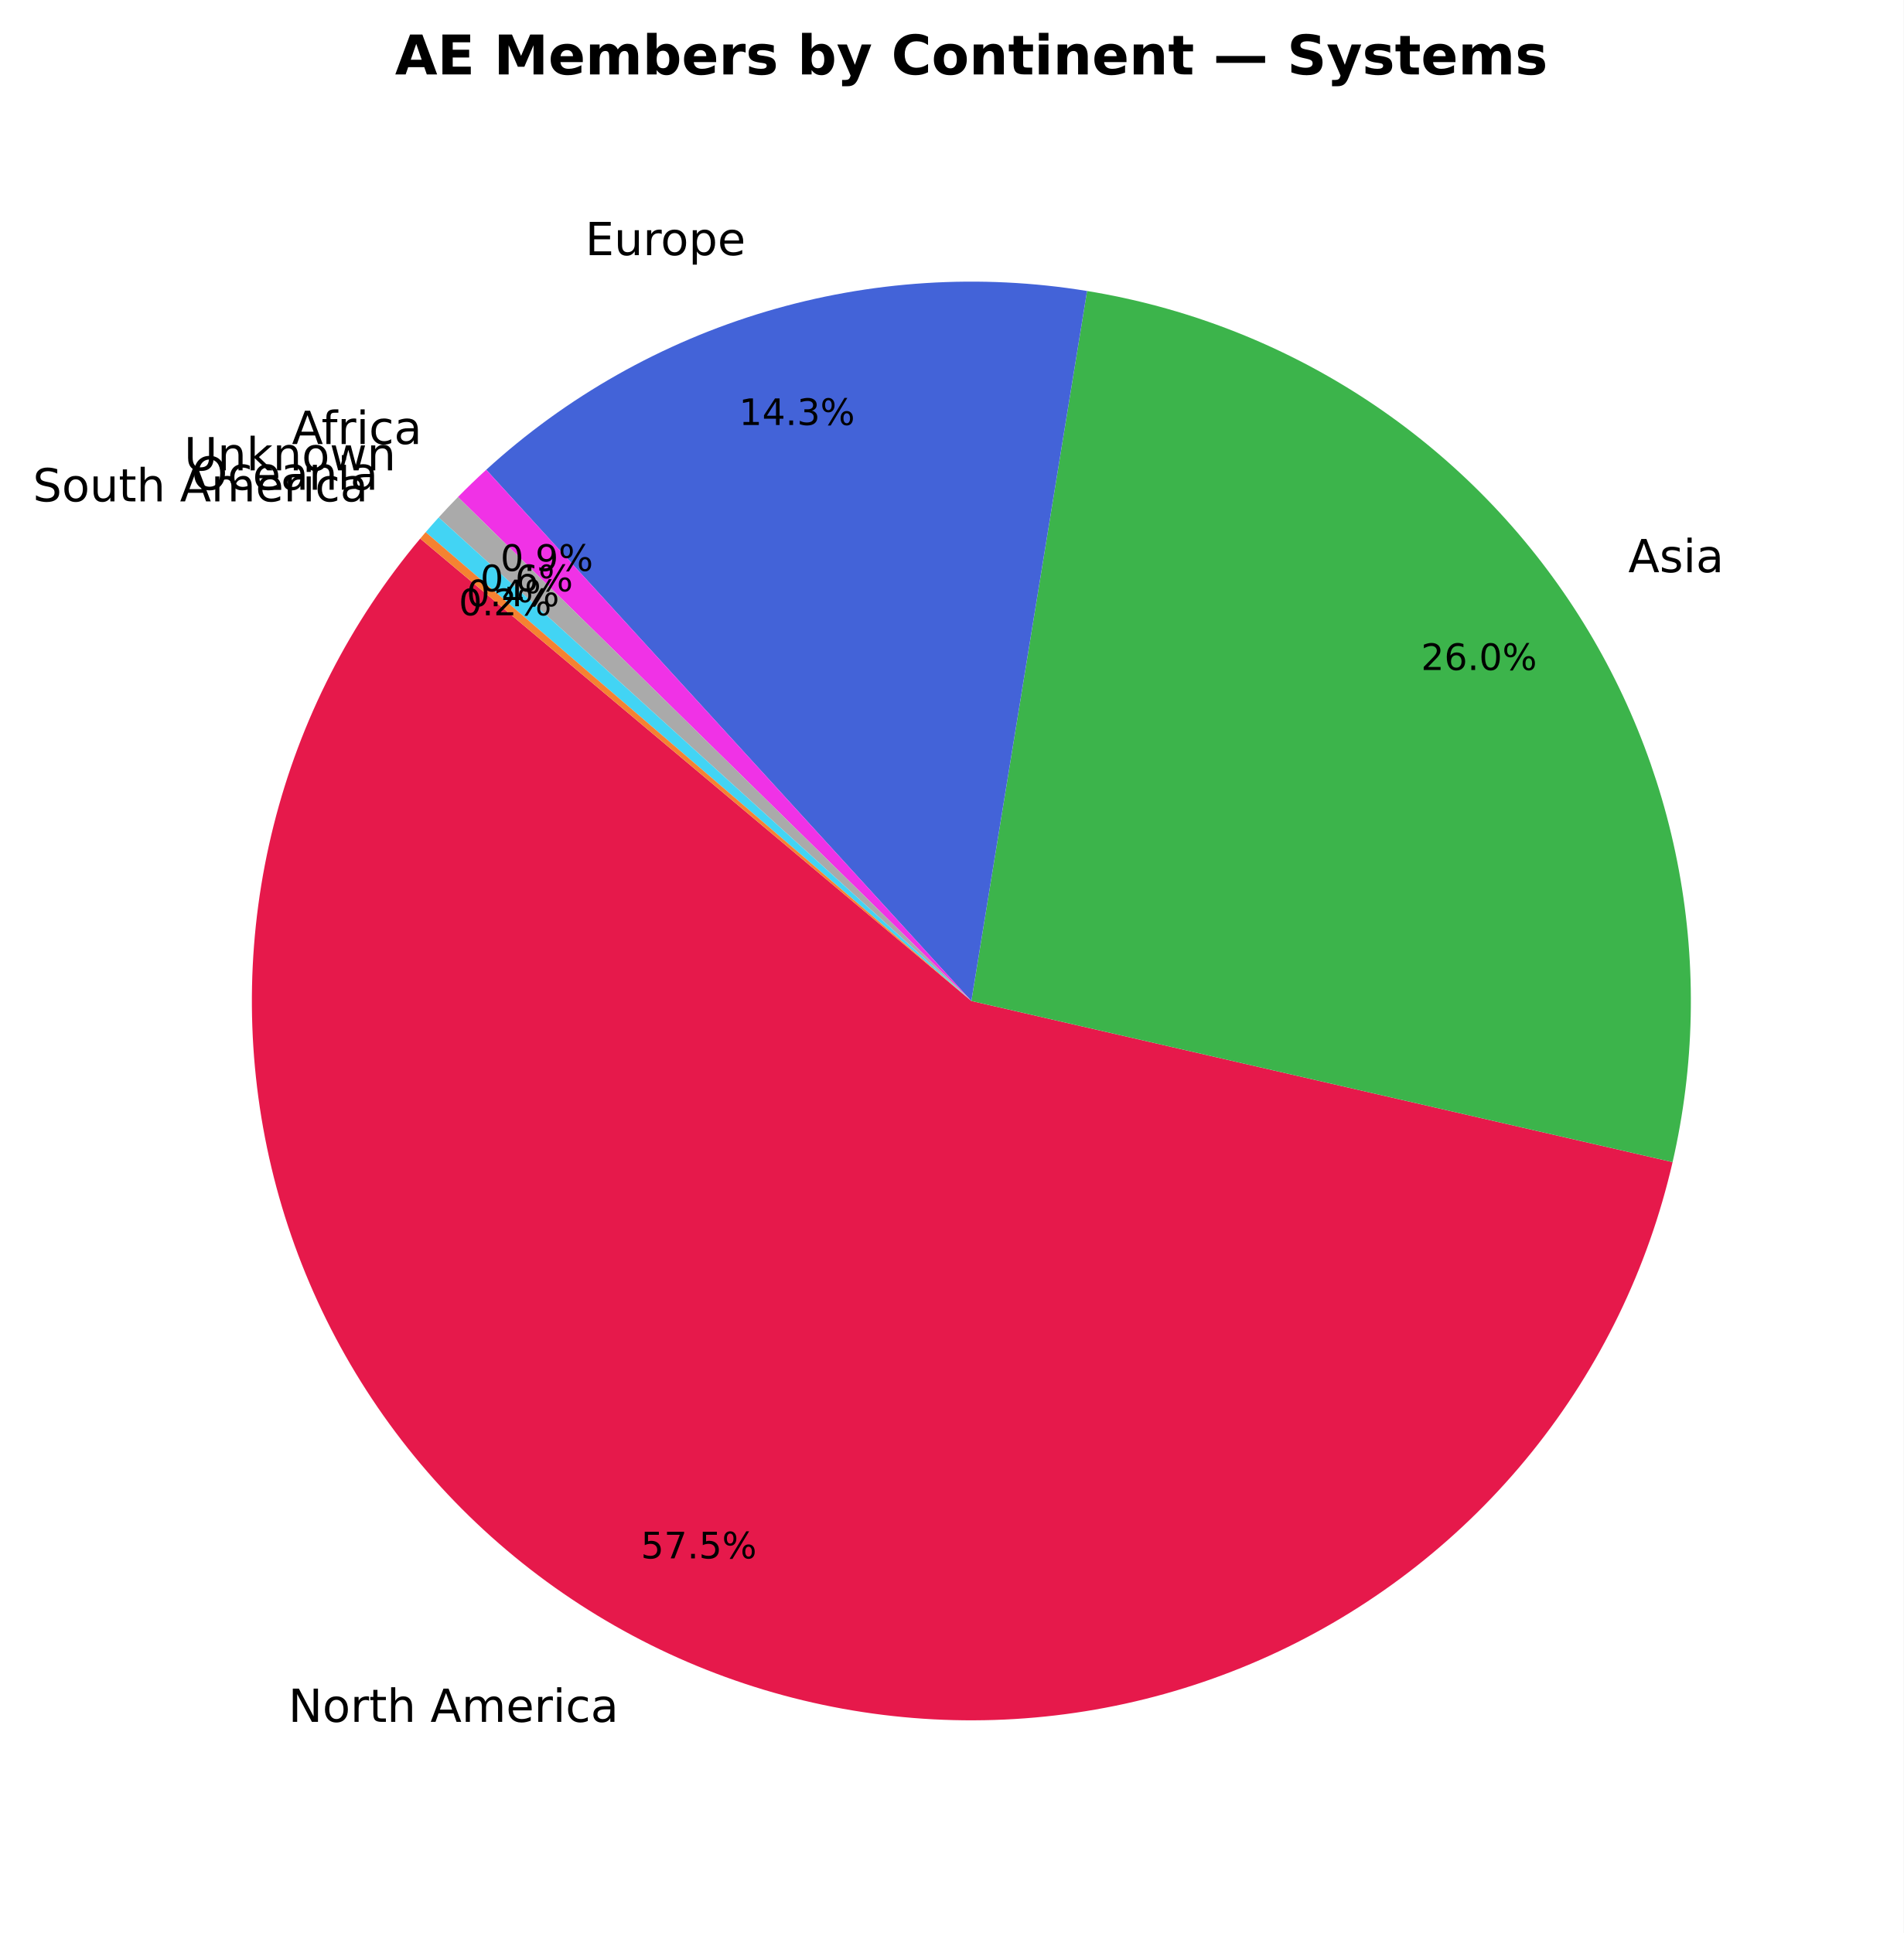
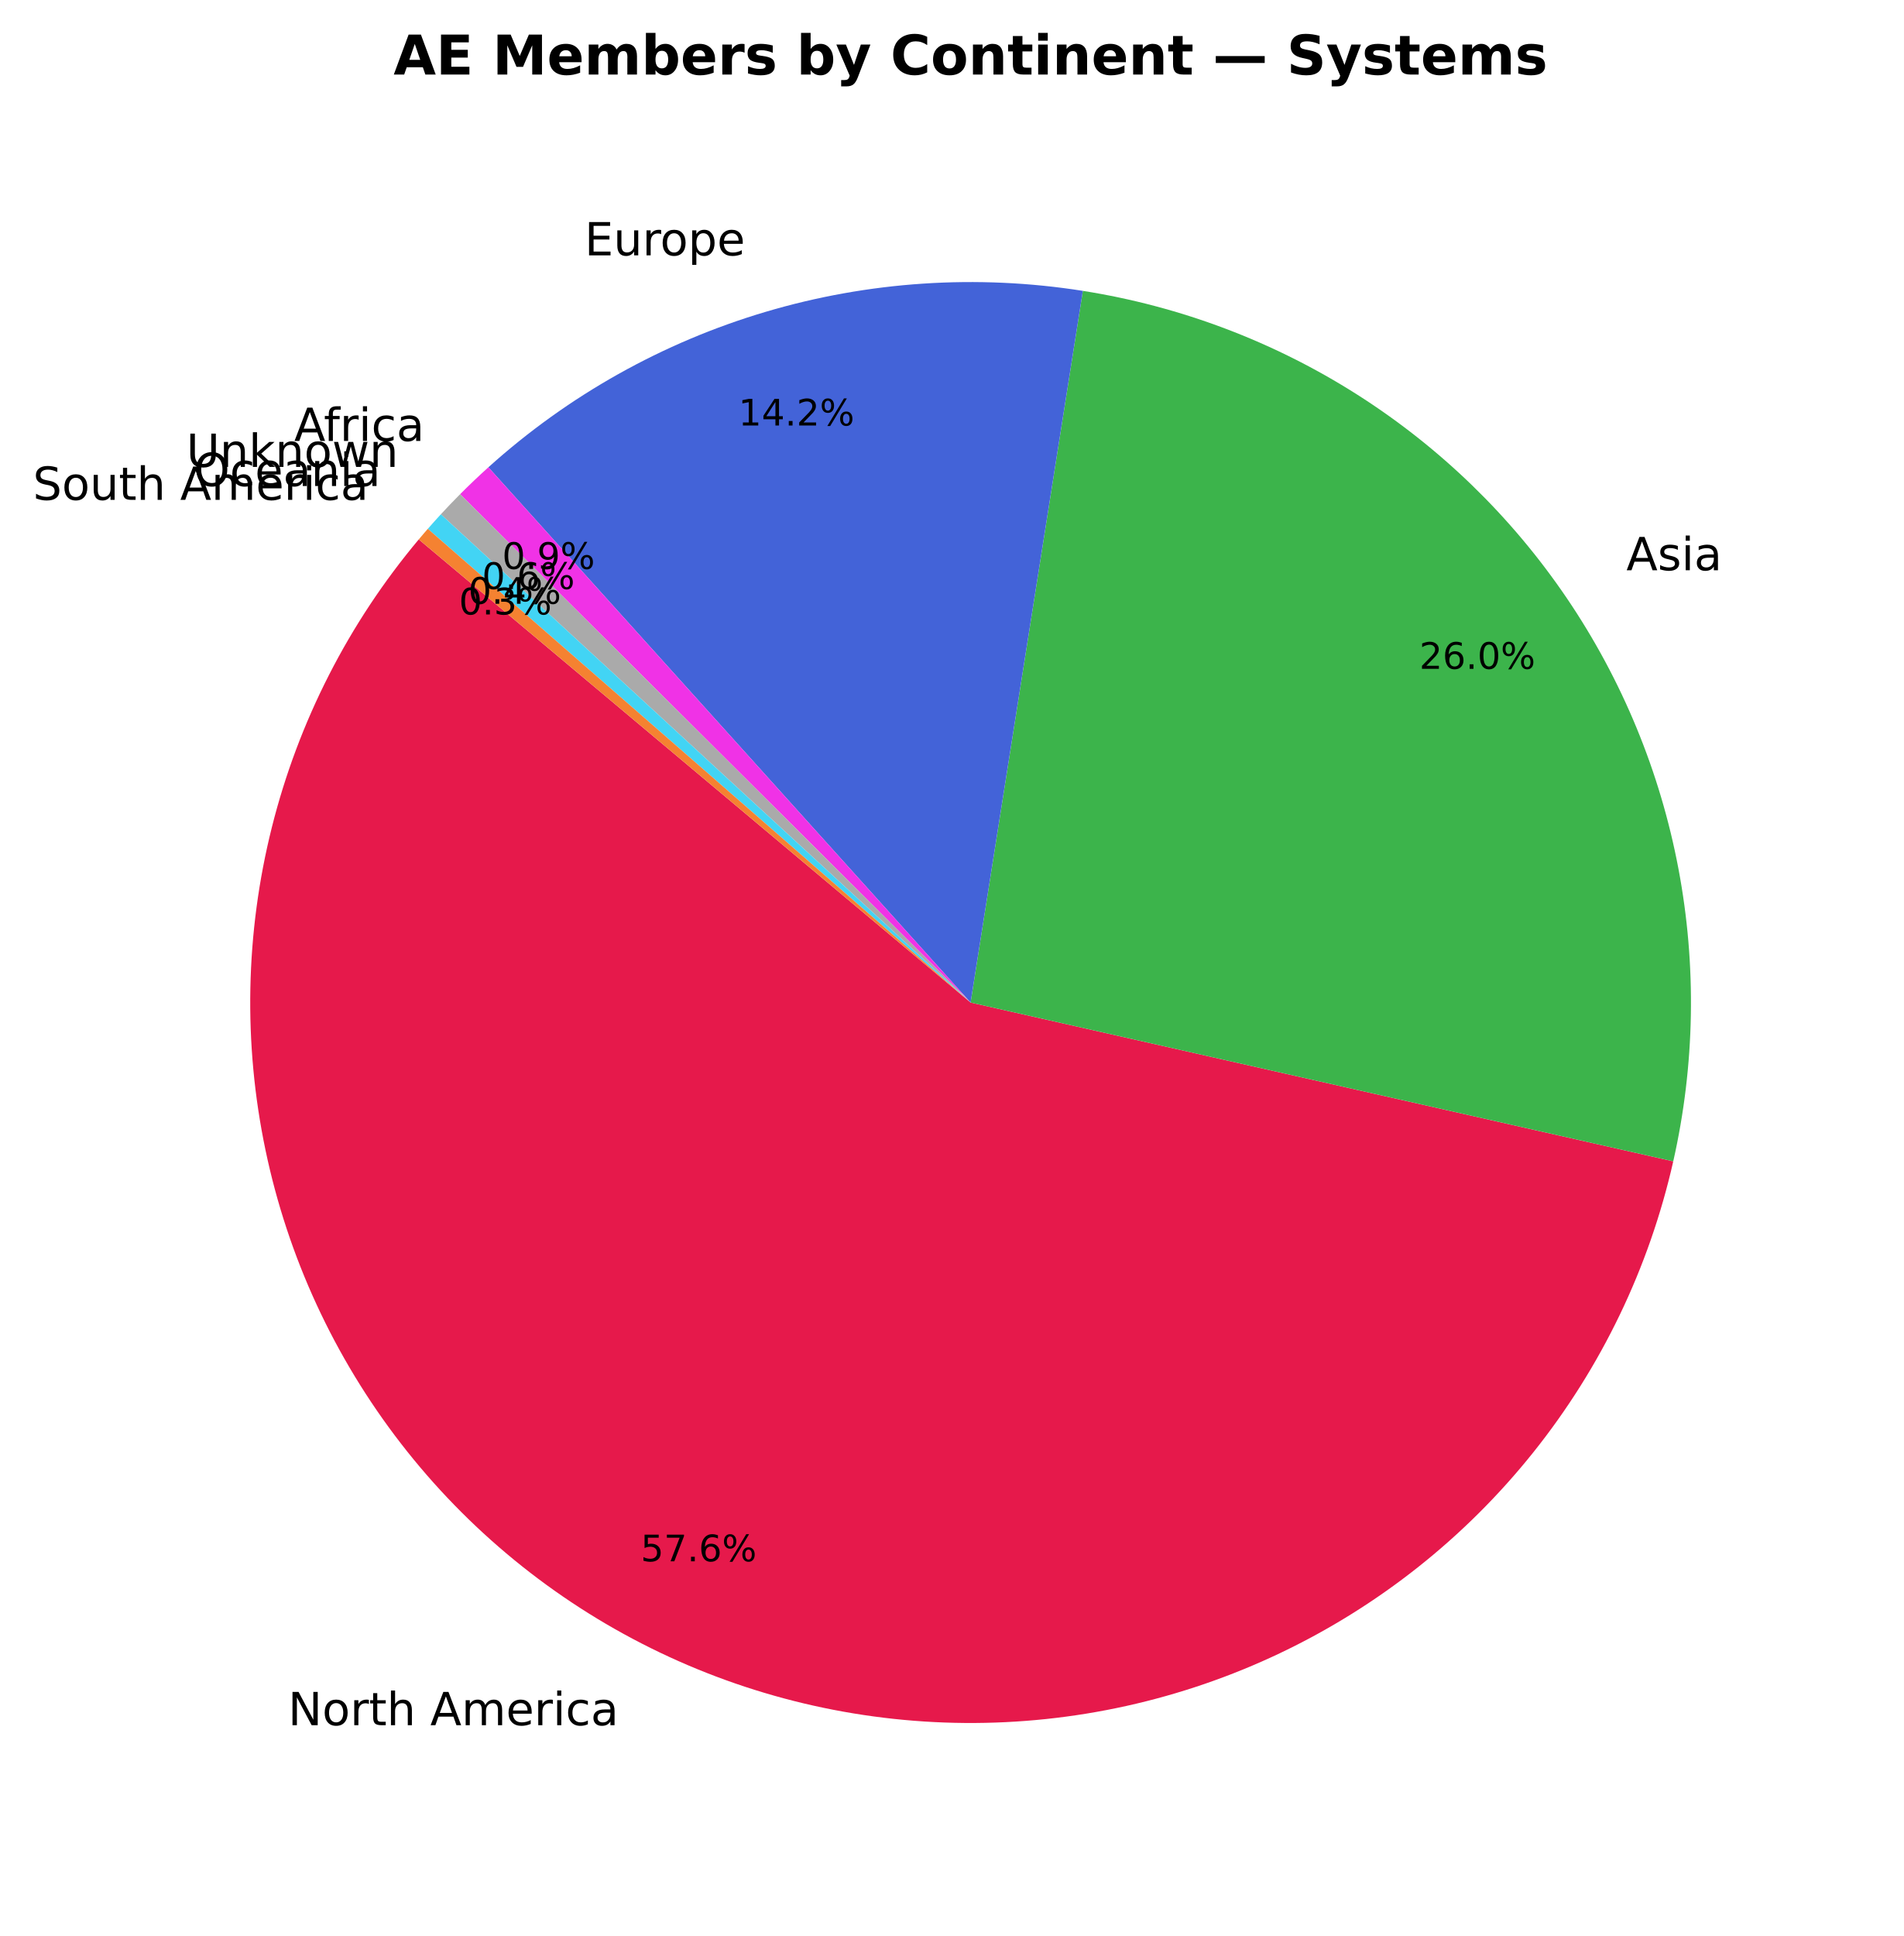
- <svg xmlns="http://www.w3.org/2000/svg" xmlns:xlink="http://www.w3.org/1999/xlink" width="417.305pt" height="423.838pt" viewBox="0 0 417.305 423.838" version="1.1">
+ <svg xmlns="http://www.w3.org/2000/svg" xmlns:xlink="http://www.w3.org/1999/xlink" width="416.875pt" height="423.838pt" viewBox="0 0 416.875 423.838" version="1.1">
  <defs>
    <style type="text/css">*{stroke-linejoin: round; stroke-linecap: butt}</style>
  </defs>
  <g id="figure_1">
    <g id="patch_1">
-       <path d="M 0 423.838  L 417.305 423.838  L 417.305 0  L 0 0  z " style="fill: #ffffff" />
+       <path d="M 0 423.838  L 416.875 423.838  L 416.875 0  L 0 0  z " style="fill: #ffffff" />
    </g>
    <g id="axes_1">
      <g id="patch_2">
-         <path d="M 92.118 118.093  C 76.787 136.363 65.798 157.875 59.981 181.005  C 54.163 204.135 53.667 228.286 58.53 251.636  C 63.392 274.985 73.488 296.931 88.056 315.815  C 102.623 334.7 121.286 350.037 142.636 360.669  C 163.986 371.3 187.471 376.952 211.32 377.198  C 235.17 377.443 258.767 372.276 280.331 362.087  C 301.895 351.897 320.87 336.948 335.823 318.367  C 350.776 299.786 361.322 278.054 366.665 254.809  L 212.945 219.478  z " style="fill: #e6194b" />
+         <path d="M 91.689 118.093  C 76.342 136.382 65.347 157.919 59.534 181.075  C 53.721 204.232 53.241 228.408 58.13 251.777  C 63.019 275.146 73.151 297.103 87.759 315.987  C 102.367 334.871 121.074 350.194 142.465 360.797  C 163.856 371.401 187.378 377.01 211.252 377.201  C 235.126 377.392 258.735 372.16 280.293 361.901  C 301.852 351.641 320.802 336.62 335.71 317.972  C 350.619 299.325 361.101 277.533 366.364 254.245  L 212.515 219.478  z " style="fill: #e6194b" />
      </g>
      <g id="patch_3">
-         <path d="M 366.665 254.809  C 371.496 233.79 371.965 212.001 368.042 190.793  C 364.12 169.586 355.889 149.406 343.86 131.505  C 331.831 113.604 316.256 98.358 298.102 86.714  C 279.949 75.07 259.598 67.272 238.311 63.803  L 212.945 219.478  z " style="fill: #3cb44b" />
+         <path d="M 366.364 254.245  C 371.122 233.19 371.507 211.381 367.497 190.171  C 363.486 168.961 355.163 148.799 343.046 130.935  C 330.928 113.071 315.272 97.884 297.048 86.315  C 278.824 74.747 258.418 67.041 237.095 63.677  L 212.515 219.478  z " style="fill: #3cb44b" />
      </g>
      <g id="patch_4">
-         <path d="M 238.311 63.803  C 214.822 59.976 190.769 61.514 167.959 68.301  C 145.149 75.089 124.168 86.952 106.593 102.998  L 212.945 219.478  z " style="fill: #4363d8" />
+         <path d="M 237.095 63.677  C 213.894 60.017 190.165 61.585 167.646 68.267  C 145.128 74.948 124.384 86.577 106.934 102.3  L 212.515 219.478  z " style="fill: #4363d8" />
      </g>
      <g id="patch_5">
-         <path d="M 106.593 102.998  C 105.533 103.967 104.485 104.95 103.452 105.947  C 102.418 106.944 101.398 107.955 100.391 108.98  L 212.945 219.478  z " style="fill: #f032e6" />
+         <path d="M 106.934 102.3  C 105.876 103.253 104.831 104.22 103.8 105.202  C 102.768 106.183 101.75 107.179 100.745 108.188  L 212.515 219.478  z " style="fill: #f032e6" />
      </g>
      <g id="patch_6">
-         <path d="M 100.391 108.98  C 99.673 109.712 98.961 110.451 98.257 111.197  C 97.552 111.943 96.855 112.696 96.166 113.456  L 212.945 219.478  z " style="fill: #aaaaaa" />
+         <path d="M 100.745 108.188  C 100.028 108.908 99.317 109.636 98.613 110.37  C 97.91 111.105 97.213 111.846 96.524 112.594  L 212.515 219.478  z " style="fill: #aaaaaa" />
      </g>
      <g id="patch_7">
-         <path d="M 96.166 113.456  C 95.683 113.987 95.204 114.522 94.729 115.06  C 94.253 115.599 93.781 116.14 93.313 116.685  L 212.945 219.478  z " style="fill: #42d4f4" />
+         <path d="M 96.524 112.594  C 96.042 113.118 95.563 113.644 95.087 114.175  C 94.612 114.705 94.14 115.238 93.672 115.774  L 212.515 219.478  z " style="fill: #42d4f4" />
      </g>
      <g id="patch_8">
-         <path d="M 93.313 116.685  C 93.113 116.918 92.913 117.152 92.714 117.387  C 92.515 117.621 92.316 117.857 92.118 118.092  L 212.945 219.478  z " style="fill: #f58231" />
+         <path d="M 93.672 115.774  C 93.338 116.157 93.005 116.542 92.675 116.929  C 92.344 117.315 92.015 117.703 91.689 118.093  L 212.515 219.478  z " style="fill: #f58231" />
      </g>
      <g id="matplotlib.axis_1" />
      <g id="matplotlib.axis_2" />
      <g id="text_1">
-         <g transform="translate(63.208 377.5471) scale(0.1 -0.1)">
+         <g transform="translate(63.06331 377.6886) scale(0.1 -0.1)">
          <defs>
            <path id="DejaVuSans-4e" d="M 628 4666  L 1478 4666  L 3547 763  L 3547 4666  L 4159 4666  L 4159 0  L 3309 0  L 1241 3903  L 1241 0  L 628 0  L 628 4666  z " transform="scale(0.015625)" />
            <path id="DejaVuSans-6f" d="M 1959 3097  Q 1497 3097 1228 2736  Q 959 2375 959 1747  Q 959 1119 1226 758  Q 1494 397 1959 397  Q 2419 397 2687 759  Q 2956 1122 2956 1747  Q 2956 2369 2687 2733  Q 2419 3097 1959 3097  z M 1959 3584  Q 2709 3584 3137 3096  Q 3566 2609 3566 1747  Q 3566 888 3137 398  Q 2709 -91 1959 -91  Q 1206 -91 779 398  Q 353 888 353 1747  Q 353 2609 779 3096  Q 1206 3584 1959 3584  z " transform="scale(0.015625)" />
            <path id="DejaVuSans-72" d="M 2631 2963  Q 2534 3019 2420 3045  Q 2306 3072 2169 3072  Q 1681 3072 1420 2755  Q 1159 2438 1159 1844  L 1159 0  L 581 0  L 581 3500  L 1159 3500  L 1159 2956  Q 1341 3275 1631 3429  Q 1922 3584 2338 3584  Q 2397 3584 2469 3576  Q 2541 3569 2628 3553  L 2631 2963  z " transform="scale(0.015625)" />
            <path id="DejaVuSans-74" d="M 1172 4494  L 1172 3500  L 2356 3500  L 2356 3053  L 1172 3053  L 1172 1153  Q 1172 725 1289 603  Q 1406 481 1766 481  L 2356 481  L 2356 0  L 1766 0  Q 1100 0 847 248  Q 594 497 594 1153  L 594 3053  L 172 3053  L 172 3500  L 594 3500  L 594 4494  L 1172 4494  z " transform="scale(0.015625)" />
            <path id="DejaVuSans-68" d="M 3513 2113  L 3513 0  L 2938 0  L 2938 2094  Q 2938 2591 2744 2837  Q 2550 3084 2163 3084  Q 1697 3084 1428 2787  Q 1159 2491 1159 1978  L 1159 0  L 581 0  L 581 4863  L 1159 4863  L 1159 2956  Q 1366 3272 1645 3428  Q 1925 3584 2291 3584  Q 2894 3584 3203 3211  Q 3513 2838 3513 2113  z " transform="scale(0.015625)" />
            <path id="DejaVuSans-20" transform="scale(0.015625)" />
            <path id="DejaVuSans-41" d="M 2188 4044  L 1331 1722  L 3047 1722  L 2188 4044  z M 1831 4666  L 2547 4666  L 4325 0  L 3669 0  L 3244 1197  L 1141 1197  L 716 0  L 50 0  L 1831 4666  z " transform="scale(0.015625)" />
            <path id="DejaVuSans-6d" d="M 3328 2828  Q 3544 3216 3844 3400  Q 4144 3584 4550 3584  Q 5097 3584 5394 3201  Q 5691 2819 5691 2113  L 5691 0  L 5113 0  L 5113 2094  Q 5113 2597 4934 2840  Q 4756 3084 4391 3084  Q 3944 3084 3684 2787  Q 3425 2491 3425 1978  L 3425 0  L 2847 0  L 2847 2094  Q 2847 2600 2669 2842  Q 2491 3084 2119 3084  Q 1678 3084 1418 2786  Q 1159 2488 1159 1978  L 1159 0  L 581 0  L 581 3500  L 1159 3500  L 1159 2956  Q 1356 3278 1631 3431  Q 1906 3584 2284 3584  Q 2666 3584 2933 3390  Q 3200 3197 3328 2828  z " transform="scale(0.015625)" />
            <path id="DejaVuSans-65" d="M 3597 1894  L 3597 1613  L 953 1613  Q 991 1019 1311 708  Q 1631 397 2203 397  Q 2534 397 2845 478  Q 3156 559 3463 722  L 3463 178  Q 3153 47 2828 -22  Q 2503 -91 2169 -91  Q 1331 -91 842 396  Q 353 884 353 1716  Q 353 2575 817 3079  Q 1281 3584 2069 3584  Q 2775 3584 3186 3129  Q 3597 2675 3597 1894  z M 3022 2063  Q 3016 2534 2758 2815  Q 2500 3097 2075 3097  Q 1594 3097 1305 2825  Q 1016 2553 972 2059  L 3022 2063  z " transform="scale(0.015625)" />
            <path id="DejaVuSans-69" d="M 603 3500  L 1178 3500  L 1178 0  L 603 0  L 603 3500  z M 603 4863  L 1178 4863  L 1178 4134  L 603 4134  L 603 4863  z " transform="scale(0.015625)" />
            <path id="DejaVuSans-63" d="M 3122 3366  L 3122 2828  Q 2878 2963 2633 3030  Q 2388 3097 2138 3097  Q 1578 3097 1268 2742  Q 959 2388 959 1747  Q 959 1106 1268 751  Q 1578 397 2138 397  Q 2388 397 2633 464  Q 2878 531 3122 666  L 3122 134  Q 2881 22 2623 -34  Q 2366 -91 2075 -91  Q 1284 -91 818 406  Q 353 903 353 1747  Q 353 2603 823 3093  Q 1294 3584 2113 3584  Q 2378 3584 2631 3529  Q 2884 3475 3122 3366  z " transform="scale(0.015625)" />
            <path id="DejaVuSans-61" d="M 2194 1759  Q 1497 1759 1228 1600  Q 959 1441 959 1056  Q 959 750 1161 570  Q 1363 391 1709 391  Q 2188 391 2477 730  Q 2766 1069 2766 1631  L 2766 1759  L 2194 1759  z M 3341 1997  L 3341 0  L 2766 0  L 2766 531  Q 2569 213 2275 61  Q 1981 -91 1556 -91  Q 1019 -91 701 211  Q 384 513 384 1019  Q 384 1609 779 1909  Q 1175 2209 1959 2209  L 2766 2209  L 2766 2266  Q 2766 2663 2505 2880  Q 2244 3097 1772 3097  Q 1472 3097 1187 3025  Q 903 2953 641 2809  L 641 3341  Q 956 3463 1253 3523  Q 1550 3584 1831 3584  Q 2591 3584 2966 3190  Q 3341 2797 3341 1997  z " transform="scale(0.015625)" />
          </defs>
          <use xlink:href="#DejaVuSans-4e" />
          <use xlink:href="#DejaVuSans-6f" transform="translate(74.80469 0)" />
          <use xlink:href="#DejaVuSans-72" transform="translate(135.9863 0)" />
          <use xlink:href="#DejaVuSans-74" transform="translate(177.0996 0)" />
          <use xlink:href="#DejaVuSans-68" transform="translate(216.3086 0)" />
          <use xlink:href="#DejaVuSans-20" transform="translate(279.6875 0)" />
          <use xlink:href="#DejaVuSans-41" transform="translate(311.4746 0)" />
          <use xlink:href="#DejaVuSans-6d" transform="translate(379.8828 0)" />
          <use xlink:href="#DejaVuSans-65" transform="translate(477.2949 0)" />
          <use xlink:href="#DejaVuSans-72" transform="translate(538.8184 0)" />
          <use xlink:href="#DejaVuSans-69" transform="translate(579.9316 0)" />
          <use xlink:href="#DejaVuSans-63" transform="translate(607.7148 0)" />
          <use xlink:href="#DejaVuSans-61" transform="translate(662.6953 0)" />
        </g>
      </g>
      <g id="text_2">
-         <g transform="translate(140.4752 341.6976) scale(0.08 -0.08)">
+         <g transform="translate(140.2658 341.807) scale(0.08 -0.08)">
          <defs>
            <path id="DejaVuSans-35" d="M 691 4666  L 3169 4666  L 3169 4134  L 1269 4134  L 1269 2991  Q 1406 3038 1543 3061  Q 1681 3084 1819 3084  Q 2600 3084 3056 2656  Q 3513 2228 3513 1497  Q 3513 744 3044 326  Q 2575 -91 1722 -91  Q 1428 -91 1123 -41  Q 819 9 494 109  L 494 744  Q 775 591 1075 516  Q 1375 441 1709 441  Q 2250 441 2565 725  Q 2881 1009 2881 1497  Q 2881 1984 2565 2268  Q 2250 2553 1709 2553  Q 1456 2553 1204 2497  Q 953 2441 691 2322  L 691 4666  z " transform="scale(0.015625)" />
            <path id="DejaVuSans-37" d="M 525 4666  L 3525 4666  L 3525 4397  L 1831 0  L 1172 0  L 2766 4134  L 525 4134  L 525 4666  z " transform="scale(0.015625)" />
            <path id="DejaVuSans-2e" d="M 684 794  L 1344 794  L 1344 0  L 684 0  L 684 794  z " transform="scale(0.015625)" />
+             <path id="DejaVuSans-36" d="M 2113 2584  Q 1688 2584 1439 2293  Q 1191 2003 1191 1497  Q 1191 994 1439 701  Q 1688 409 2113 409  Q 2538 409 2786 701  Q 3034 994 3034 1497  Q 3034 2003 2786 2293  Q 2538 2584 2113 2584  z M 3366 4563  L 3366 3988  Q 3128 4100 2886 4159  Q 2644 4219 2406 4219  Q 1781 4219 1451 3797  Q 1122 3375 1075 2522  Q 1259 2794 1537 2939  Q 1816 3084 2150 3084  Q 2853 3084 3261 2657  Q 3669 2231 3669 1497  Q 3669 778 3244 343  Q 2819 -91 2113 -91  Q 1303 -91 875 529  Q 447 1150 447 2328  Q 447 3434 972 4092  Q 1497 4750 2381 4750  Q 2619 4750 2861 4703  Q 3103 4656 3366 4563  z " transform="scale(0.015625)" />
            <path id="DejaVuSans-25" d="M 4653 2053  Q 4381 2053 4226 1822  Q 4072 1591 4072 1178  Q 4072 772 4226 539  Q 4381 306 4653 306  Q 4919 306 5073 539  Q 5228 772 5228 1178  Q 5228 1588 5073 1820  Q 4919 2053 4653 2053  z M 4653 2450  Q 5147 2450 5437 2106  Q 5728 1763 5728 1178  Q 5728 594 5436 251  Q 5144 -91 4653 -91  Q 4153 -91 3862 251  Q 3572 594 3572 1178  Q 3572 1766 3864 2108  Q 4156 2450 4653 2450  z M 1428 4353  Q 1159 4353 1004 4120  Q 850 3888 850 3481  Q 850 3069 1003 2837  Q 1156 2606 1428 2606  Q 1700 2606 1854 2837  Q 2009 3069 2009 3481  Q 2009 3884 1853 4118  Q 1697 4353 1428 4353  z M 4250 4750  L 4750 4750  L 1831 -91  L 1331 -91  L 4250 4750  z M 1428 4750  Q 1922 4750 2215 4408  Q 2509 4066 2509 3481  Q 2509 2891 2217 2550  Q 1925 2209 1428 2209  Q 931 2209 642 2551  Q 353 2894 353 3481  Q 353 4063 643 4406  Q 934 4750 1428 4750  z " transform="scale(0.015625)" />
          </defs>
          <use xlink:href="#DejaVuSans-35" />
          <use xlink:href="#DejaVuSans-37" transform="translate(63.62305 0)" />
          <use xlink:href="#DejaVuSans-2e" transform="translate(127.2461 0)" />
-           <use xlink:href="#DejaVuSans-35" transform="translate(159.0332 0)" />
+           <use xlink:href="#DejaVuSans-36" transform="translate(159.0332 0)" />
          <use xlink:href="#DejaVuSans-25" transform="translate(222.6562 0)" />
        </g>
      </g>
      <g id="text_3">
-         <g transform="translate(356.9515 125.4667) scale(0.1 -0.1)">
+         <g transform="translate(356.099 124.8402) scale(0.1 -0.1)">
          <defs>
            <path id="DejaVuSans-73" d="M 2834 3397  L 2834 2853  Q 2591 2978 2328 3040  Q 2066 3103 1784 3103  Q 1356 3103 1142 2972  Q 928 2841 928 2578  Q 928 2378 1081 2264  Q 1234 2150 1697 2047  L 1894 2003  Q 2506 1872 2764 1633  Q 3022 1394 3022 966  Q 3022 478 2636 193  Q 2250 -91 1575 -91  Q 1294 -91 989 -36  Q 684 19 347 128  L 347 722  Q 666 556 975 473  Q 1284 391 1588 391  Q 1994 391 2212 530  Q 2431 669 2431 922  Q 2431 1156 2273 1281  Q 2116 1406 1581 1522  L 1381 1569  Q 847 1681 609 1914  Q 372 2147 372 2553  Q 372 3047 722 3315  Q 1072 3584 1716 3584  Q 2034 3584 2315 3537  Q 2597 3491 2834 3397  z " transform="scale(0.015625)" />
          </defs>
          <use xlink:href="#DejaVuSans-41" />
          <use xlink:href="#DejaVuSans-73" transform="translate(68.4082 0)" />
          <use xlink:href="#DejaVuSans-69" transform="translate(120.5078 0)" />
          <use xlink:href="#DejaVuSans-61" transform="translate(148.291 0)" />
        </g>
      </g>
      <g id="text_4">
-         <g transform="translate(311.5158 146.9082) scale(0.08 -0.08)">
+         <g transform="translate(310.7594 146.4241) scale(0.08 -0.08)">
          <defs>
            <path id="DejaVuSans-32" d="M 1228 531  L 3431 531  L 3431 0  L 469 0  L 469 531  Q 828 903 1448 1529  Q 2069 2156 2228 2338  Q 2531 2678 2651 2914  Q 2772 3150 2772 3378  Q 2772 3750 2511 3984  Q 2250 4219 1831 4219  Q 1534 4219 1204 4116  Q 875 4013 500 3803  L 500 4441  Q 881 4594 1212 4672  Q 1544 4750 1819 4750  Q 2544 4750 2975 4387  Q 3406 4025 3406 3419  Q 3406 3131 3298 2873  Q 3191 2616 2906 2266  Q 2828 2175 2409 1742  Q 1991 1309 1228 531  z " transform="scale(0.015625)" />
-             <path id="DejaVuSans-36" d="M 2113 2584  Q 1688 2584 1439 2293  Q 1191 2003 1191 1497  Q 1191 994 1439 701  Q 1688 409 2113 409  Q 2538 409 2786 701  Q 3034 994 3034 1497  Q 3034 2003 2786 2293  Q 2538 2584 2113 2584  z M 3366 4563  L 3366 3988  Q 3128 4100 2886 4159  Q 2644 4219 2406 4219  Q 1781 4219 1451 3797  Q 1122 3375 1075 2522  Q 1259 2794 1537 2939  Q 1816 3084 2150 3084  Q 2853 3084 3261 2657  Q 3669 2231 3669 1497  Q 3669 778 3244 343  Q 2819 -91 2113 -91  Q 1303 -91 875 529  Q 447 1150 447 2328  Q 447 3434 972 4092  Q 1497 4750 2381 4750  Q 2619 4750 2861 4703  Q 3103 4656 3366 4563  z " transform="scale(0.015625)" />
            <path id="DejaVuSans-30" d="M 2034 4250  Q 1547 4250 1301 3770  Q 1056 3291 1056 2328  Q 1056 1369 1301 889  Q 1547 409 2034 409  Q 2525 409 2770 889  Q 3016 1369 3016 2328  Q 3016 3291 2770 3770  Q 2525 4250 2034 4250  z M 2034 4750  Q 2819 4750 3233 4129  Q 3647 3509 3647 2328  Q 3647 1150 3233 529  Q 2819 -91 2034 -91  Q 1250 -91 836 529  Q 422 1150 422 2328  Q 422 3509 836 4129  Q 1250 4750 2034 4750  z " transform="scale(0.015625)" />
          </defs>
          <use xlink:href="#DejaVuSans-32" />
          <use xlink:href="#DejaVuSans-36" transform="translate(63.62305 0)" />
          <use xlink:href="#DejaVuSans-2e" transform="translate(127.2461 0)" />
          <use xlink:href="#DejaVuSans-30" transform="translate(159.0332 0)" />
          <use xlink:href="#DejaVuSans-25" transform="translate(222.6562 0)" />
        </g>
      </g>
      <g id="text_5">
-         <g transform="translate(128.298 55.94307) scale(0.1 -0.1)">
+         <g transform="translate(127.9971 55.90484) scale(0.1 -0.1)">
          <defs>
            <path id="DejaVuSans-45" d="M 628 4666  L 3578 4666  L 3578 4134  L 1259 4134  L 1259 2753  L 3481 2753  L 3481 2222  L 1259 2222  L 1259 531  L 3634 531  L 3634 0  L 628 0  L 628 4666  z " transform="scale(0.015625)" />
            <path id="DejaVuSans-75" d="M 544 1381  L 544 3500  L 1119 3500  L 1119 1403  Q 1119 906 1312 657  Q 1506 409 1894 409  Q 2359 409 2629 706  Q 2900 1003 2900 1516  L 2900 3500  L 3475 3500  L 3475 0  L 2900 0  L 2900 538  Q 2691 219 2414 64  Q 2138 -91 1772 -91  Q 1169 -91 856 284  Q 544 659 544 1381  z M 1991 3584  L 1991 3584  z " transform="scale(0.015625)" />
            <path id="DejaVuSans-70" d="M 1159 525  L 1159 -1331  L 581 -1331  L 581 3500  L 1159 3500  L 1159 2969  Q 1341 3281 1617 3432  Q 1894 3584 2278 3584  Q 2916 3584 3314 3078  Q 3713 2572 3713 1747  Q 3713 922 3314 415  Q 2916 -91 2278 -91  Q 1894 -91 1617 61  Q 1341 213 1159 525  z M 3116 1747  Q 3116 2381 2855 2742  Q 2594 3103 2138 3103  Q 1681 3103 1420 2742  Q 1159 2381 1159 1747  Q 1159 1113 1420 752  Q 1681 391 2138 391  Q 2594 391 2855 752  Q 3116 1113 3116 1747  z " transform="scale(0.015625)" />
          </defs>
          <use xlink:href="#DejaVuSans-45" />
          <use xlink:href="#DejaVuSans-75" transform="translate(63.18359 0)" />
          <use xlink:href="#DejaVuSans-72" transform="translate(126.5625 0)" />
          <use xlink:href="#DejaVuSans-6f" transform="translate(165.4258 0)" />
          <use xlink:href="#DejaVuSans-70" transform="translate(226.6074 0)" />
          <use xlink:href="#DejaVuSans-65" transform="translate(290.084 0)" />
        </g>
      </g>
      <g id="text_6">
-         <g transform="translate(162.0001 93.18538) scale(0.08 -0.08)">
+         <g transform="translate(161.6699 93.15584) scale(0.08 -0.08)">
          <defs>
            <path id="DejaVuSans-31" d="M 794 531  L 1825 531  L 1825 4091  L 703 3866  L 703 4441  L 1819 4666  L 2450 4666  L 2450 531  L 3481 531  L 3481 0  L 794 0  L 794 531  z " transform="scale(0.015625)" />
            <path id="DejaVuSans-34" d="M 2419 4116  L 825 1625  L 2419 1625  L 2419 4116  z M 2253 4666  L 3047 4666  L 3047 1625  L 3713 1625  L 3713 1100  L 3047 1100  L 3047 0  L 2419 0  L 2419 1100  L 313 1100  L 313 1709  L 2253 4666  z " transform="scale(0.015625)" />
-             <path id="DejaVuSans-33" d="M 2597 2516  Q 3050 2419 3304 2112  Q 3559 1806 3559 1356  Q 3559 666 3084 287  Q 2609 -91 1734 -91  Q 1441 -91 1130 -33  Q 819 25 488 141  L 488 750  Q 750 597 1062 519  Q 1375 441 1716 441  Q 2309 441 2620 675  Q 2931 909 2931 1356  Q 2931 1769 2642 2001  Q 2353 2234 1838 2234  L 1294 2234  L 1294 2753  L 1863 2753  Q 2328 2753 2575 2939  Q 2822 3125 2822 3475  Q 2822 3834 2567 4026  Q 2313 4219 1838 4219  Q 1578 4219 1281 4162  Q 984 4106 628 3988  L 628 4550  Q 988 4650 1302 4700  Q 1616 4750 1894 4750  Q 2613 4750 3031 4423  Q 3450 4097 3450 3541  Q 3450 3153 3228 2886  Q 3006 2619 2597 2516  z " transform="scale(0.015625)" />
          </defs>
          <use xlink:href="#DejaVuSans-31" />
          <use xlink:href="#DejaVuSans-34" transform="translate(63.62305 0)" />
          <use xlink:href="#DejaVuSans-2e" transform="translate(127.2461 0)" />
-           <use xlink:href="#DejaVuSans-33" transform="translate(159.0332 0)" />
+           <use xlink:href="#DejaVuSans-32" transform="translate(159.0332 0)" />
          <use xlink:href="#DejaVuSans-25" transform="translate(222.6562 0)" />
        </g>
      </g>
      <g id="text_7">
-         <g transform="translate(63.98814 97.35308) scale(0.1 -0.1)">
+         <g transform="translate(64.41424 96.53347) scale(0.1 -0.1)">
          <defs>
            <path id="DejaVuSans-66" d="M 2375 4863  L 2375 4384  L 1825 4384  Q 1516 4384 1395 4259  Q 1275 4134 1275 3809  L 1275 3500  L 2222 3500  L 2222 3053  L 1275 3053  L 1275 0  L 697 0  L 697 3053  L 147 3053  L 147 3500  L 697 3500  L 697 3744  Q 697 4328 969 4595  Q 1241 4863 1831 4863  L 2375 4863  z " transform="scale(0.015625)" />
          </defs>
          <use xlink:href="#DejaVuSans-41" />
          <use xlink:href="#DejaVuSans-66" transform="translate(64.7832 0)" />
          <use xlink:href="#DejaVuSans-72" transform="translate(99.98828 0)" />
          <use xlink:href="#DejaVuSans-69" transform="translate(141.1016 0)" />
          <use xlink:href="#DejaVuSans-63" transform="translate(168.8848 0)" />
          <use xlink:href="#DejaVuSans-61" transform="translate(223.8652 0)" />
        </g>
      </g>
      <g id="text_8">
-         <g transform="translate(109.7136 125.184) scale(0.08 -0.08)">
+         <g transform="translate(109.9453 124.5507) scale(0.08 -0.08)">
          <defs>
            <path id="DejaVuSans-39" d="M 703 97  L 703 672  Q 941 559 1184 500  Q 1428 441 1663 441  Q 2288 441 2617 861  Q 2947 1281 2994 2138  Q 2813 1869 2534 1725  Q 2256 1581 1919 1581  Q 1219 1581 811 2004  Q 403 2428 403 3163  Q 403 3881 828 4315  Q 1253 4750 1959 4750  Q 2769 4750 3195 4129  Q 3622 3509 3622 2328  Q 3622 1225 3098 567  Q 2575 -91 1691 -91  Q 1453 -91 1209 -44  Q 966 3 703 97  z M 1959 2075  Q 2384 2075 2632 2365  Q 2881 2656 2881 3163  Q 2881 3666 2632 3958  Q 2384 4250 1959 4250  Q 1534 4250 1286 3958  Q 1038 3666 1038 3163  Q 1038 2656 1286 2365  Q 1534 2075 1959 2075  z " transform="scale(0.015625)" />
          </defs>
          <use xlink:href="#DejaVuSans-30" />
          <use xlink:href="#DejaVuSans-2e" transform="translate(63.62305 0)" />
          <use xlink:href="#DejaVuSans-39" transform="translate(95.41016 0)" />
          <use xlink:href="#DejaVuSans-25" transform="translate(159.0332 0)" />
        </g>
      </g>
      <g id="text_9">
-         <g transform="translate(40.36905 103.1285) scale(0.1 -0.1)">
+         <g transform="translate(40.80436 102.2191) scale(0.1 -0.1)">
          <defs>
            <path id="DejaVuSans-55" d="M 556 4666  L 1191 4666  L 1191 1831  Q 1191 1081 1462 751  Q 1734 422 2344 422  Q 2950 422 3222 751  Q 3494 1081 3494 1831  L 3494 4666  L 4128 4666  L 4128 1753  Q 4128 841 3676 375  Q 3225 -91 2344 -91  Q 1459 -91 1007 375  Q 556 841 556 1753  L 556 4666  z " transform="scale(0.015625)" />
            <path id="DejaVuSans-6e" d="M 3513 2113  L 3513 0  L 2938 0  L 2938 2094  Q 2938 2591 2744 2837  Q 2550 3084 2163 3084  Q 1697 3084 1428 2787  Q 1159 2491 1159 1978  L 1159 0  L 581 0  L 581 3500  L 1159 3500  L 1159 2956  Q 1366 3272 1645 3428  Q 1925 3584 2291 3584  Q 2894 3584 3203 3211  Q 3513 2838 3513 2113  z " transform="scale(0.015625)" />
            <path id="DejaVuSans-6b" d="M 581 4863  L 1159 4863  L 1159 1991  L 2875 3500  L 3609 3500  L 1753 1863  L 3688 0  L 2938 0  L 1159 1709  L 1159 0  L 581 0  L 581 4863  z " transform="scale(0.015625)" />
            <path id="DejaVuSans-77" d="M 269 3500  L 844 3500  L 1563 769  L 2278 3500  L 2956 3500  L 3675 769  L 4391 3500  L 4966 3500  L 4050 0  L 3372 0  L 2619 2869  L 1863 0  L 1184 0  L 269 3500  z " transform="scale(0.015625)" />
          </defs>
          <use xlink:href="#DejaVuSans-55" />
          <use xlink:href="#DejaVuSans-6e" transform="translate(73.19336 0)" />
          <use xlink:href="#DejaVuSans-6b" transform="translate(136.5723 0)" />
          <use xlink:href="#DejaVuSans-6e" transform="translate(194.4824 0)" />
          <use xlink:href="#DejaVuSans-6f" transform="translate(257.8613 0)" />
          <use xlink:href="#DejaVuSans-77" transform="translate(319.043 0)" />
          <use xlink:href="#DejaVuSans-6e" transform="translate(400.8301 0)" />
        </g>
      </g>
      <g id="text_10">
-         <g transform="translate(105.298 129.6469) scale(0.08 -0.08)">
+         <g transform="translate(105.5367 128.9441) scale(0.08 -0.08)">
          <use xlink:href="#DejaVuSans-30" />
          <use xlink:href="#DejaVuSans-2e" transform="translate(63.62305 0)" />
          <use xlink:href="#DejaVuSans-36" transform="translate(95.41016 0)" />
          <use xlink:href="#DejaVuSans-25" transform="translate(159.0332 0)" />
        </g>
      </g>
      <g id="text_11">
-         <g transform="translate(42.01157 107.3781) scale(0.1 -0.1)">
+         <g transform="translate(42.44927 106.4036) scale(0.1 -0.1)">
          <defs>
            <path id="DejaVuSans-4f" d="M 2522 4238  Q 1834 4238 1429 3725  Q 1025 3213 1025 2328  Q 1025 1447 1429 934  Q 1834 422 2522 422  Q 3209 422 3611 934  Q 4013 1447 4013 2328  Q 4013 3213 3611 3725  Q 3209 4238 2522 4238  z M 2522 4750  Q 3503 4750 4090 4092  Q 4678 3434 4678 2328  Q 4678 1225 4090 567  Q 3503 -91 2522 -91  Q 1538 -91 948 565  Q 359 1222 359 2328  Q 359 3434 948 4092  Q 1538 4750 2522 4750  z " transform="scale(0.015625)" />
          </defs>
          <use xlink:href="#DejaVuSans-4f" />
          <use xlink:href="#DejaVuSans-63" transform="translate(78.71094 0)" />
          <use xlink:href="#DejaVuSans-65" transform="translate(133.6914 0)" />
          <use xlink:href="#DejaVuSans-61" transform="translate(195.2148 0)" />
          <use xlink:href="#DejaVuSans-6e" transform="translate(256.4941 0)" />
          <use xlink:href="#DejaVuSans-69" transform="translate(319.873 0)" />
          <use xlink:href="#DejaVuSans-61" transform="translate(347.6562 0)" />
        </g>
      </g>
      <g id="text_12">
-         <g transform="translate(102.2991 132.9306) scale(0.08 -0.08)">
+         <g transform="translate(102.5397 132.1776) scale(0.08 -0.08)">
          <use xlink:href="#DejaVuSans-30" />
          <use xlink:href="#DejaVuSans-2e" transform="translate(63.62305 0)" />
          <use xlink:href="#DejaVuSans-34" transform="translate(95.41016 0)" />
          <use xlink:href="#DejaVuSans-25" transform="translate(159.0332 0)" />
        </g>
      </g>
      <g id="text_13">
-         <g transform="translate(7.2 109.9371) scale(0.1 -0.1)">
+         <g transform="translate(7.2 109.4332) scale(0.1 -0.1)">
          <defs>
            <path id="DejaVuSans-53" d="M 3425 4513  L 3425 3897  Q 3066 4069 2747 4153  Q 2428 4238 2131 4238  Q 1616 4238 1336 4038  Q 1056 3838 1056 3469  Q 1056 3159 1242 3001  Q 1428 2844 1947 2747  L 2328 2669  Q 3034 2534 3370 2195  Q 3706 1856 3706 1288  Q 3706 609 3251 259  Q 2797 -91 1919 -91  Q 1588 -91 1214 -16  Q 841 59 441 206  L 441 856  Q 825 641 1194 531  Q 1563 422 1919 422  Q 2459 422 2753 634  Q 3047 847 3047 1241  Q 3047 1584 2836 1778  Q 2625 1972 2144 2069  L 1759 2144  Q 1053 2284 737 2584  Q 422 2884 422 3419  Q 422 4038 858 4394  Q 1294 4750 2059 4750  Q 2388 4750 2728 4690  Q 3069 4631 3425 4513  z " transform="scale(0.015625)" />
          </defs>
          <use xlink:href="#DejaVuSans-53" />
          <use xlink:href="#DejaVuSans-6f" transform="translate(63.47656 0)" />
          <use xlink:href="#DejaVuSans-75" transform="translate(124.6582 0)" />
          <use xlink:href="#DejaVuSans-74" transform="translate(188.0371 0)" />
          <use xlink:href="#DejaVuSans-68" transform="translate(227.2461 0)" />
          <use xlink:href="#DejaVuSans-20" transform="translate(290.625 0)" />
          <use xlink:href="#DejaVuSans-41" transform="translate(322.4121 0)" />
          <use xlink:href="#DejaVuSans-6d" transform="translate(390.8203 0)" />
          <use xlink:href="#DejaVuSans-65" transform="translate(488.2324 0)" />
          <use xlink:href="#DejaVuSans-72" transform="translate(549.7559 0)" />
          <use xlink:href="#DejaVuSans-69" transform="translate(590.8691 0)" />
          <use xlink:href="#DejaVuSans-63" transform="translate(618.6523 0)" />
          <use xlink:href="#DejaVuSans-61" transform="translate(673.6328 0)" />
        </g>
      </g>
      <g id="text_14">
-         <g transform="translate(100.5865 134.9081) scale(0.08 -0.08)">
-           <use xlink:href="#DejaVuSans-30" />
-           <use xlink:href="#DejaVuSans-2e" transform="translate(63.62305 0)" />
-           <use xlink:href="#DejaVuSans-32" transform="translate(95.41016 0)" />
+         <g transform="translate(100.4889 134.5187) scale(0.08 -0.08)">
+           <defs>
+             <path id="DejaVuSans-33" d="M 2597 2516  Q 3050 2419 3304 2112  Q 3559 1806 3559 1356  Q 3559 666 3084 287  Q 2609 -91 1734 -91  Q 1441 -91 1130 -33  Q 819 25 488 141  L 488 750  Q 750 597 1062 519  Q 1375 441 1716 441  Q 2309 441 2620 675  Q 2931 909 2931 1356  Q 2931 1769 2642 2001  Q 2353 2234 1838 2234  L 1294 2234  L 1294 2753  L 1863 2753  Q 2328 2753 2575 2939  Q 2822 3125 2822 3475  Q 2822 3834 2567 4026  Q 2313 4219 1838 4219  Q 1578 4219 1281 4162  Q 984 4106 628 3988  L 628 4550  Q 988 4650 1302 4700  Q 1616 4750 1894 4750  Q 2613 4750 3031 4423  Q 3450 4097 3450 3541  Q 3450 3153 3228 2886  Q 3006 2619 2597 2516  z " transform="scale(0.015625)" />
+           </defs>
+           <use xlink:href="#DejaVuSans-30" />
+           <use xlink:href="#DejaVuSans-2e" transform="translate(63.62305 0)" />
+           <use xlink:href="#DejaVuSans-33" transform="translate(95.41016 0)" />
          <use xlink:href="#DejaVuSans-25" transform="translate(159.0332 0)" />
        </g>
      </g>
      <g id="text_15">
-         <g transform="translate(86.6007 16.31812) scale(0.12 -0.12)">
+         <g transform="translate(86.17113 16.31812) scale(0.12 -0.12)">
          <defs>
            <path id="DejaVuSans-Bold-41" d="M 3419 850  L 1538 850  L 1241 0  L 31 0  L 1759 4666  L 3194 4666  L 4922 0  L 3713 0  L 3419 850  z M 1838 1716  L 3116 1716  L 2478 3572  L 1838 1716  z " transform="scale(0.015625)" />
            <path id="DejaVuSans-Bold-45" d="M 588 4666  L 3834 4666  L 3834 3756  L 1791 3756  L 1791 2888  L 3713 2888  L 3713 1978  L 1791 1978  L 1791 909  L 3903 909  L 3903 0  L 588 0  L 588 4666  z " transform="scale(0.015625)" />
            <path id="DejaVuSans-Bold-20" transform="scale(0.015625)" />
            <path id="DejaVuSans-Bold-4d" d="M 588 4666  L 2119 4666  L 3181 2169  L 4250 4666  L 5778 4666  L 5778 0  L 4641 0  L 4641 3413  L 3566 897  L 2803 897  L 1728 3413  L 1728 0  L 588 0  L 588 4666  z " transform="scale(0.015625)" />
            <path id="DejaVuSans-Bold-65" d="M 4031 1759  L 4031 1441  L 1416 1441  Q 1456 1047 1700 850  Q 1944 653 2381 653  Q 2734 653 3104 758  Q 3475 863 3866 1075  L 3866 213  Q 3469 63 3072 -14  Q 2675 -91 2278 -91  Q 1328 -91 801 392  Q 275 875 275 1747  Q 275 2603 792 3093  Q 1309 3584 2216 3584  Q 3041 3584 3536 3087  Q 4031 2591 4031 1759  z M 2881 2131  Q 2881 2450 2695 2645  Q 2509 2841 2209 2841  Q 1884 2841 1681 2658  Q 1478 2475 1428 2131  L 2881 2131  z " transform="scale(0.015625)" />
            <path id="DejaVuSans-Bold-6d" d="M 3781 2919  Q 3994 3244 4286 3414  Q 4578 3584 4928 3584  Q 5531 3584 5847 3212  Q 6163 2841 6163 2131  L 6163 0  L 5038 0  L 5038 1825  Q 5041 1866 5042 1909  Q 5044 1953 5044 2034  Q 5044 2406 4934 2573  Q 4825 2741 4581 2741  Q 4263 2741 4089 2478  Q 3916 2216 3909 1719  L 3909 0  L 2784 0  L 2784 1825  Q 2784 2406 2684 2573  Q 2584 2741 2328 2741  Q 2006 2741 1831 2477  Q 1656 2213 1656 1722  L 1656 0  L 531 0  L 531 3500  L 1656 3500  L 1656 2988  Q 1863 3284 2130 3434  Q 2397 3584 2719 3584  Q 3081 3584 3359 3409  Q 3638 3234 3781 2919  z " transform="scale(0.015625)" />
            <path id="DejaVuSans-Bold-62" d="M 2400 722  Q 2759 722 2948 984  Q 3138 1247 3138 1747  Q 3138 2247 2948 2509  Q 2759 2772 2400 2772  Q 2041 2772 1848 2508  Q 1656 2244 1656 1747  Q 1656 1250 1848 986  Q 2041 722 2400 722  z M 1656 2988  Q 1888 3294 2169 3439  Q 2450 3584 2816 3584  Q 3463 3584 3878 3070  Q 4294 2556 4294 1747  Q 4294 938 3878 423  Q 3463 -91 2816 -91  Q 2450 -91 2169 54  Q 1888 200 1656 506  L 1656 0  L 538 0  L 538 4863  L 1656 4863  L 1656 2988  z " transform="scale(0.015625)" />
            <path id="DejaVuSans-Bold-72" d="M 3138 2547  Q 2991 2616 2845 2648  Q 2700 2681 2553 2681  Q 2122 2681 1889 2404  Q 1656 2128 1656 1613  L 1656 0  L 538 0  L 538 3500  L 1656 3500  L 1656 2925  Q 1872 3269 2151 3426  Q 2431 3584 2822 3584  Q 2878 3584 2943 3579  Q 3009 3575 3134 3559  L 3138 2547  z " transform="scale(0.015625)" />
            <path id="DejaVuSans-Bold-73" d="M 3272 3391  L 3272 2541  Q 2913 2691 2578 2766  Q 2244 2841 1947 2841  Q 1628 2841 1473 2761  Q 1319 2681 1319 2516  Q 1319 2381 1436 2309  Q 1553 2238 1856 2203  L 2053 2175  Q 2913 2066 3209 1816  Q 3506 1566 3506 1031  Q 3506 472 3093 190  Q 2681 -91 1863 -91  Q 1516 -91 1145 -36  Q 775 19 384 128  L 384 978  Q 719 816 1070 734  Q 1422 653 1784 653  Q 2113 653 2278 743  Q 2444 834 2444 1013  Q 2444 1163 2330 1236  Q 2216 1309 1875 1350  L 1678 1375  Q 931 1469 631 1722  Q 331 1975 331 2491  Q 331 3047 712 3315  Q 1094 3584 1881 3584  Q 2191 3584 2531 3537  Q 2872 3491 3272 3391  z " transform="scale(0.015625)" />
            <path id="DejaVuSans-Bold-79" d="M 78 3500  L 1197 3500  L 2138 1125  L 2938 3500  L 4056 3500  L 2584 -331  Q 2363 -916 2067 -1148  Q 1772 -1381 1288 -1381  L 641 -1381  L 641 -647  L 991 -647  Q 1275 -647 1404 -556  Q 1534 -466 1606 -231  L 1638 -134  L 78 3500  z " transform="scale(0.015625)" />
            <path id="DejaVuSans-Bold-43" d="M 4288 256  Q 3956 84 3597 -3  Q 3238 -91 2847 -91  Q 1681 -91 1000 561  Q 319 1213 319 2328  Q 319 3447 1000 4098  Q 1681 4750 2847 4750  Q 3238 4750 3597 4662  Q 3956 4575 4288 4403  L 4288 3438  Q 3953 3666 3628 3772  Q 3303 3878 2944 3878  Q 2300 3878 1931 3465  Q 1563 3053 1563 2328  Q 1563 1606 1931 1193  Q 2300 781 2944 781  Q 3303 781 3628 887  Q 3953 994 4288 1222  L 4288 256  z " transform="scale(0.015625)" />
            <path id="DejaVuSans-Bold-6f" d="M 2203 2784  Q 1831 2784 1636 2517  Q 1441 2250 1441 1747  Q 1441 1244 1636 976  Q 1831 709 2203 709  Q 2569 709 2762 976  Q 2956 1244 2956 1747  Q 2956 2250 2762 2517  Q 2569 2784 2203 2784  z M 2203 3584  Q 3106 3584 3614 3096  Q 4122 2609 4122 1747  Q 4122 884 3614 396  Q 3106 -91 2203 -91  Q 1297 -91 786 396  Q 275 884 275 1747  Q 275 2609 786 3096  Q 1297 3584 2203 3584  z " transform="scale(0.015625)" />
            <path id="DejaVuSans-Bold-6e" d="M 4056 2131  L 4056 0  L 2931 0  L 2931 347  L 2931 1631  Q 2931 2084 2911 2256  Q 2891 2428 2841 2509  Q 2775 2619 2662 2680  Q 2550 2741 2406 2741  Q 2056 2741 1856 2470  Q 1656 2200 1656 1722  L 1656 0  L 538 0  L 538 3500  L 1656 3500  L 1656 2988  Q 1909 3294 2193 3439  Q 2478 3584 2822 3584  Q 3428 3584 3742 3212  Q 4056 2841 4056 2131  z " transform="scale(0.015625)" />
            <path id="DejaVuSans-Bold-74" d="M 1759 4494  L 1759 3500  L 2913 3500  L 2913 2700  L 1759 2700  L 1759 1216  Q 1759 972 1856 886  Q 1953 800 2241 800  L 2816 800  L 2816 0  L 1856 0  Q 1194 0 917 276  Q 641 553 641 1216  L 641 2700  L 84 2700  L 84 3500  L 641 3500  L 641 4494  L 1759 4494  z " transform="scale(0.015625)" />
            <path id="DejaVuSans-Bold-69" d="M 538 3500  L 1656 3500  L 1656 0  L 538 0  L 538 3500  z M 538 4863  L 1656 4863  L 1656 3950  L 538 3950  L 538 4863  z " transform="scale(0.015625)" />
            <path id="DejaVuSans-Bold-2014" d="M 344 2156  L 6056 2156  L 6056 1350  L 344 1350  L 344 2156  z " transform="scale(0.015625)" />
            <path id="DejaVuSans-Bold-53" d="M 3834 4519  L 3834 3531  Q 3450 3703 3084 3790  Q 2719 3878 2394 3878  Q 1963 3878 1756 3759  Q 1550 3641 1550 3391  Q 1550 3203 1689 3098  Q 1828 2994 2194 2919  L 2706 2816  Q 3484 2659 3812 2340  Q 4141 2022 4141 1434  Q 4141 663 3683 286  Q 3225 -91 2284 -91  Q 1841 -91 1394 -6  Q 947 78 500 244  L 500 1259  Q 947 1022 1364 901  Q 1781 781 2169 781  Q 2563 781 2772 912  Q 2981 1044 2981 1288  Q 2981 1506 2839 1625  Q 2697 1744 2272 1838  L 1806 1941  Q 1106 2091 782 2419  Q 459 2747 459 3303  Q 459 4000 909 4375  Q 1359 4750 2203 4750  Q 2588 4750 2994 4692  Q 3400 4634 3834 4519  z " transform="scale(0.015625)" />
          </defs>
          <use xlink:href="#DejaVuSans-Bold-41" />
          <use xlink:href="#DejaVuSans-Bold-45" transform="translate(77.39258 0)" />
          <use xlink:href="#DejaVuSans-Bold-20" transform="translate(145.7031 0)" />
          <use xlink:href="#DejaVuSans-Bold-4d" transform="translate(180.5176 0)" />
          <use xlink:href="#DejaVuSans-Bold-65" transform="translate(280.0293 0)" />
          <use xlink:href="#DejaVuSans-Bold-6d" transform="translate(347.8516 0)" />
          <use xlink:href="#DejaVuSans-Bold-62" transform="translate(452.0508 0)" />
          <use xlink:href="#DejaVuSans-Bold-65" transform="translate(523.6328 0)" />
          <use xlink:href="#DejaVuSans-Bold-72" transform="translate(591.4551 0)" />
          <use xlink:href="#DejaVuSans-Bold-73" transform="translate(640.7715 0)" />
          <use xlink:href="#DejaVuSans-Bold-20" transform="translate(700.293 0)" />
          <use xlink:href="#DejaVuSans-Bold-62" transform="translate(735.1074 0)" />
          <use xlink:href="#DejaVuSans-Bold-79" transform="translate(806.6895 0)" />
          <use xlink:href="#DejaVuSans-Bold-20" transform="translate(871.875 0)" />
          <use xlink:href="#DejaVuSans-Bold-43" transform="translate(906.6895 0)" />
          <use xlink:href="#DejaVuSans-Bold-6f" transform="translate(980.0781 0)" />
          <use xlink:href="#DejaVuSans-Bold-6e" transform="translate(1048.779 0)" />
          <use xlink:href="#DejaVuSans-Bold-74" transform="translate(1119.971 0)" />
          <use xlink:href="#DejaVuSans-Bold-69" transform="translate(1167.773 0)" />
          <use xlink:href="#DejaVuSans-Bold-6e" transform="translate(1202.051 0)" />
          <use xlink:href="#DejaVuSans-Bold-65" transform="translate(1273.242 0)" />
          <use xlink:href="#DejaVuSans-Bold-6e" transform="translate(1341.064 0)" />
          <use xlink:href="#DejaVuSans-Bold-74" transform="translate(1412.256 0)" />
          <use xlink:href="#DejaVuSans-Bold-20" transform="translate(1460.059 0)" />
          <use xlink:href="#DejaVuSans-Bold-2014" transform="translate(1494.873 0)" />
          <use xlink:href="#DejaVuSans-Bold-20" transform="translate(1594.873 0)" />
          <use xlink:href="#DejaVuSans-Bold-53" transform="translate(1629.688 0)" />
          <use xlink:href="#DejaVuSans-Bold-79" transform="translate(1701.709 0)" />
          <use xlink:href="#DejaVuSans-Bold-73" transform="translate(1766.895 0)" />
          <use xlink:href="#DejaVuSans-Bold-74" transform="translate(1826.416 0)" />
          <use xlink:href="#DejaVuSans-Bold-65" transform="translate(1874.219 0)" />
          <use xlink:href="#DejaVuSans-Bold-6d" transform="translate(1942.041 0)" />
          <use xlink:href="#DejaVuSans-Bold-73" transform="translate(2046.24 0)" />
        </g>
      </g>
    </g>
  </g>
</svg>
